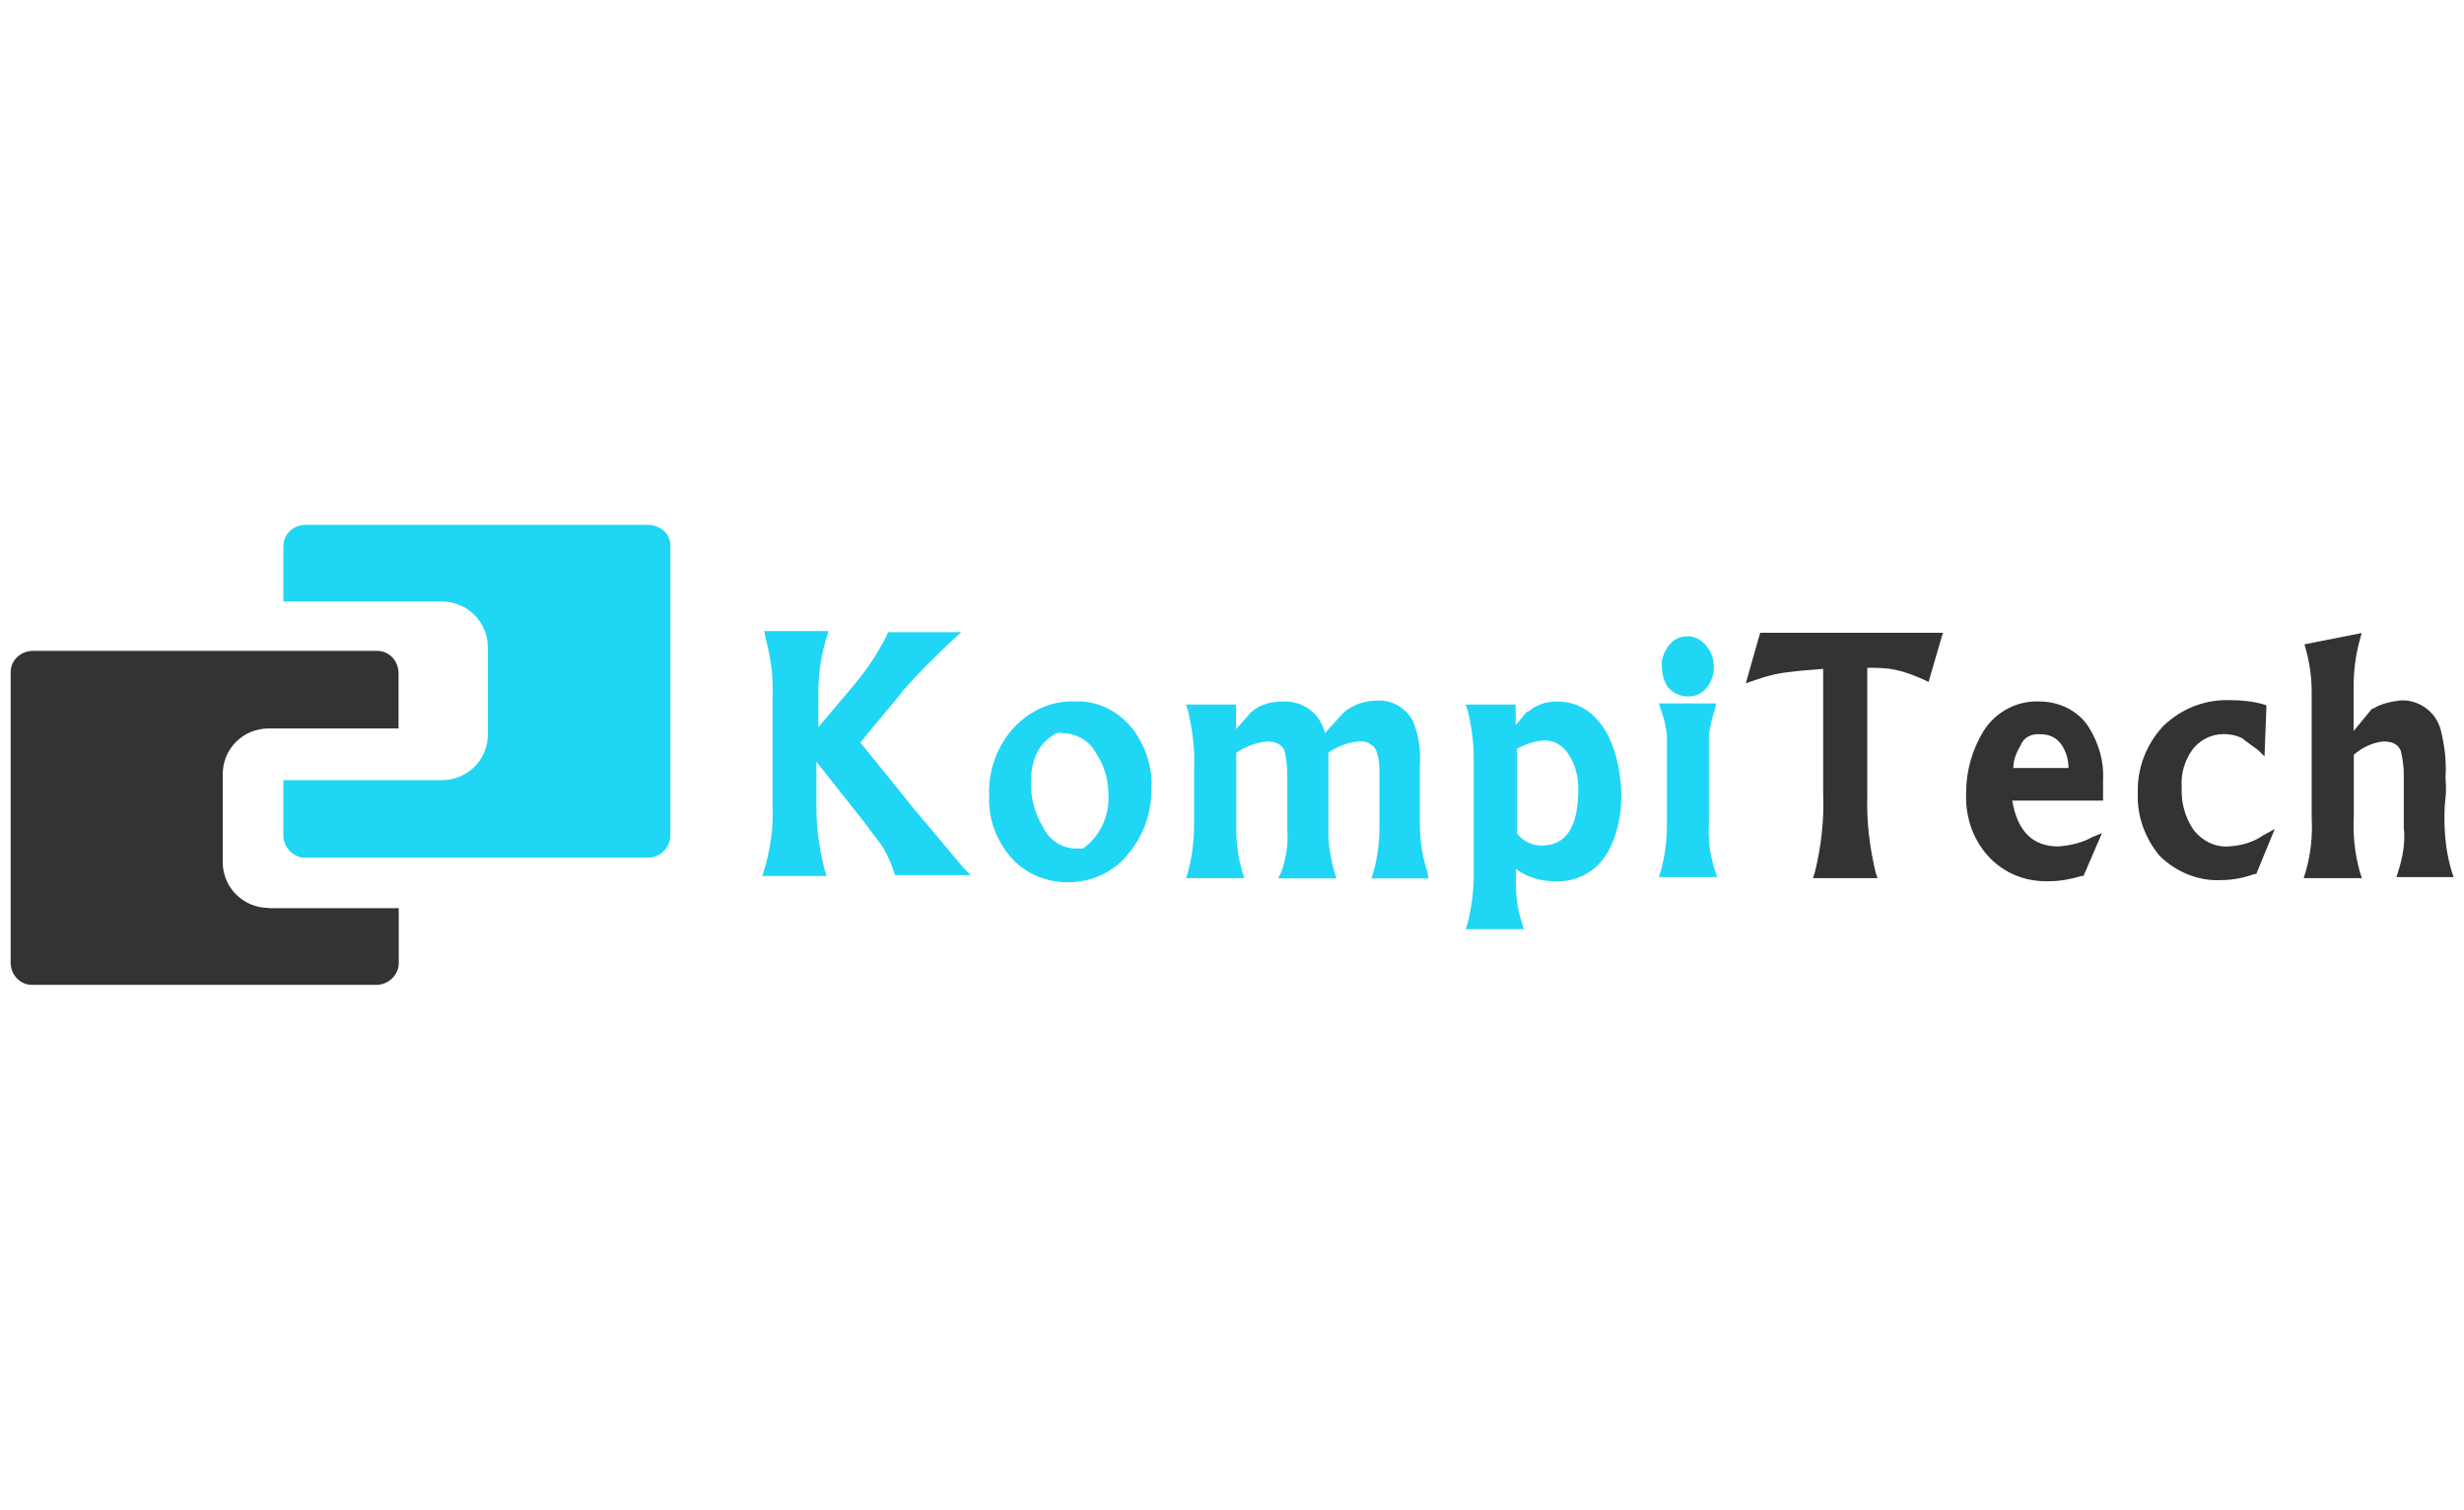
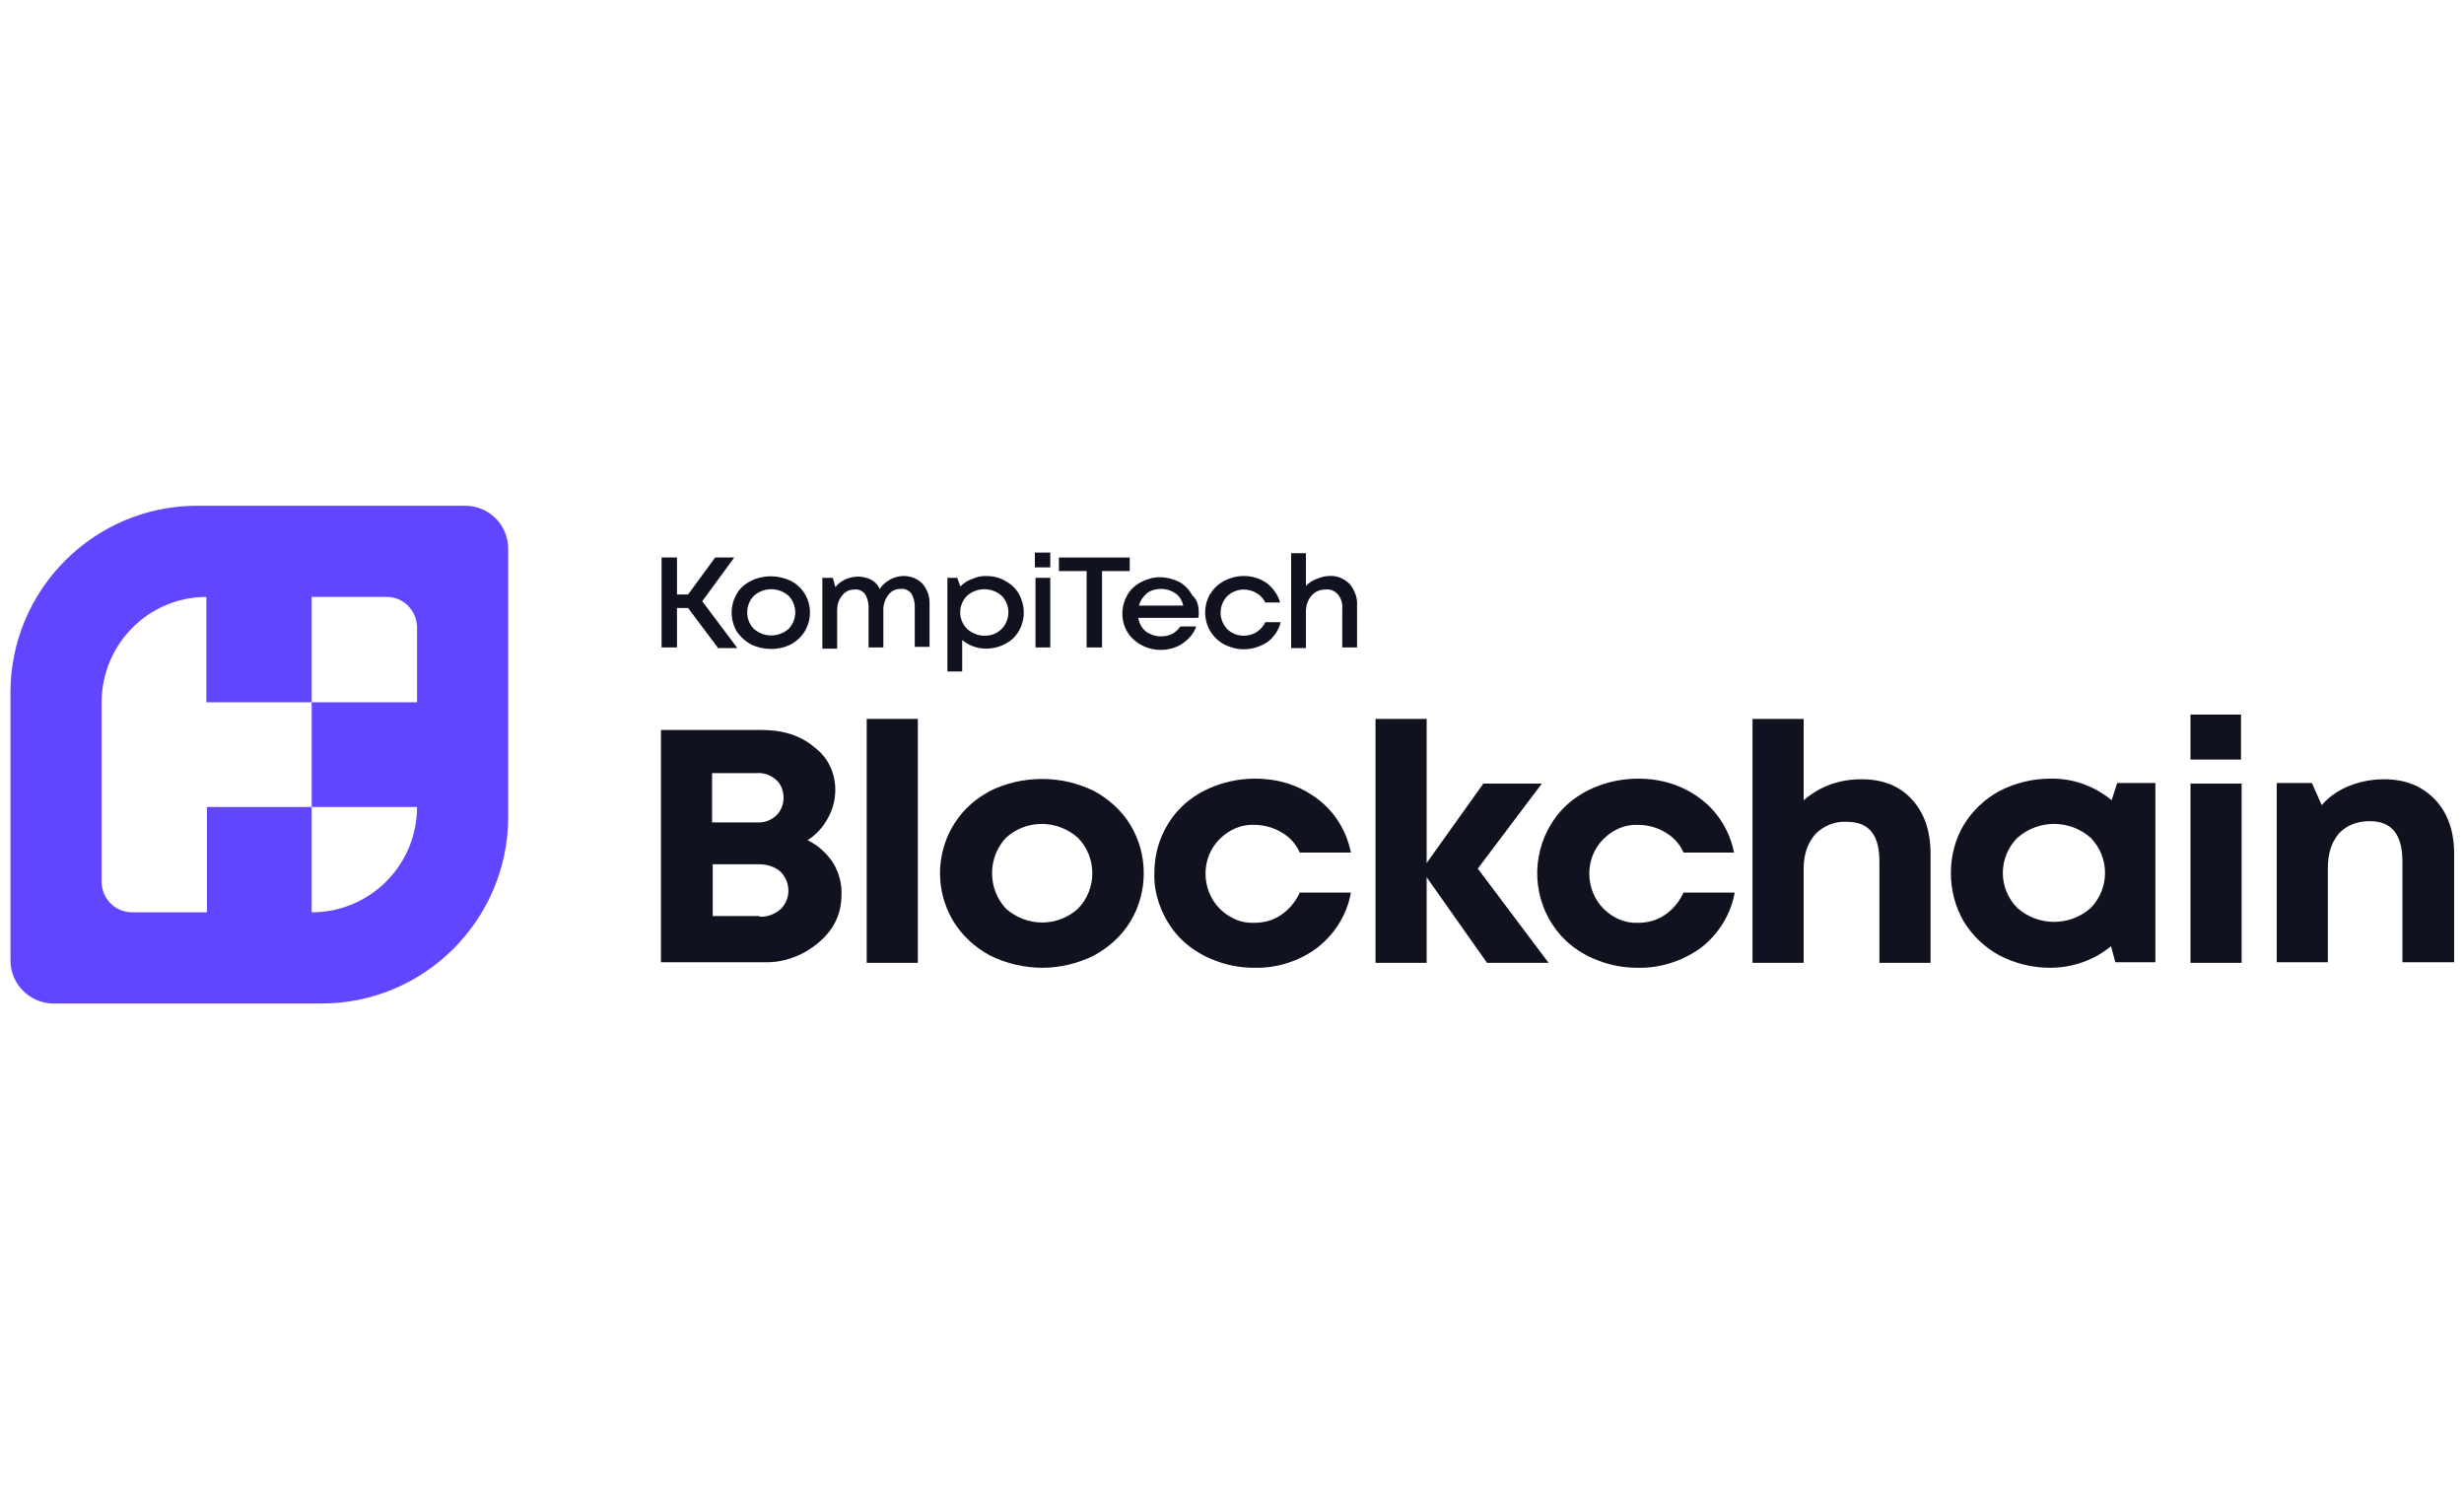
- <svg xmlns="http://www.w3.org/2000/svg" version="1.1" id="Õ_xBA__x2264__x201E__x5F_1" x="0px" y="0px" viewBox="0 0 1133.9 694.5" style="enable-background:new 0 0 1133.9 694.5;" xml:space="preserve">
+ <svg xmlns="http://www.w3.org/2000/svg" version="1.1" id="Layer_1" x="0px" y="0px" viewBox="0 0 400 245" style="enable-background:new 0 0 400 245;" xml:space="preserve">
  <style type="text/css">
- 	.st0{fill:#20D6F5;}
- 	.st1{fill:#333333;}
+ 	.st0{fill:#6146FF;}
+ 	.st1{fill:#10121F;}
</style>
-   <g>
-     <path class="st0" d="M419.4,370.8c-1.4-1.9-9.4-11.8-23.5-29.1c5.6-7,19.3-23,19.7-24c7.1-8,14.6-15.5,22.6-23l4.2-3.8h-33.8   l-0.5,1.4c-4.2,8.5-9.9,16.9-16,24c-5.2,6.1-10.3,12.2-15.5,18.3v-16.5c0-8.5,1.4-16.9,3.8-24.9l0.9-2.8h-29.6l0.5,2.8   c2.4,8.9,3.8,18.3,3.3,27.7v49.8c0.5,9.9-0.9,19.7-3.8,29.6l-0.9,2.8h29.6l-0.9-2.8c-2.4-9.4-3.8-18.8-3.8-28.2v-21.6l21.6,27.3   c2.8,3.8,5.6,7.5,8.5,11.3c2.4,3.8,4.2,8,5.6,12.2l0.5,1.4h34.8l-3.3-3.3C437.2,391.9,428.8,382,419.4,370.8z" />
-     <path class="st0" d="M494.6,322.8c-11.3-0.5-21.6,4.7-29.1,13.2c-7.1,8.5-10.8,19.3-10.3,30.1c-0.5,9.9,2.8,19.7,9.4,27.7   c6.6,8,16.5,12.2,26.8,12.2c10.8,0,21.6-4.7,28.2-13.6c7-8.5,10.3-18.8,10.3-29.6c0.5-9.9-2.8-19.7-8.9-27.7   C514.3,327,504.9,322.3,494.6,322.8z M498.3,390.5h-2.8c-6.6,0-12.7-3.8-15.5-9.9c-3.8-6.1-5.6-13.2-5.6-20.2   c0-11.3,3.8-18.8,11.8-23c0.9,0,1.9-0.5,2.8,0c6.6,0,12.7,3.8,15.5,9.4c3.8,5.6,5.6,12.2,5.6,19.3   C510.5,375.5,506.3,384.9,498.3,390.5z" />
-     <path class="st0" d="M653.4,378.7V352c0.5-6.6-0.5-13.2-2.8-19.3c-2.8-6.6-9.9-10.8-16.9-10.3c-5.6,0-11.3,1.9-15.5,5.6l-8.5,9.4   c-1.9-8.9-9.9-15-19.3-14.6c-5.6,0-10.8,1.4-15,5.2c-0.5,0.5-1.4,1.9-6.6,7.5v-11.3h-23l0.9,2.8c1.9,8.5,3.3,17.4,2.8,26.3v25.9   c0,7.5-0.9,15-2.8,22.1l-0.9,2.8h26.8l-0.9-2.8c-1.9-6.6-2.8-13.2-2.8-19.7v-35.2c4.2-2.8,8.9-4.7,14.1-5.2c4.2,0,6.6,1.4,8,3.8   c0.9,3.8,1.4,7.5,1.4,11.3v25.4c0.5,6.6-0.5,13.2-2.8,19.7l-1.4,2.8h26.8l-0.9-2.8c-1.4-5.2-2.4-10.3-2.8-15.5v-39.5   c3.8-2.8,8.5-4.7,13.6-5.2c3.3-0.5,6.1,0.9,8,3.3c1.4,2.8,1.9,6.6,1.9,9.9v26.3c0,7-0.9,14.1-2.8,20.7l-0.9,2.8h26.3l-0.5-2.8   C654.4,393.8,653.4,386.3,653.4,378.7z" />
-     <path class="st0" d="M716.4,322.8c-4.7,0-9.4,1.4-13.2,4.7h-0.5c-1.9,1.9-3.3,4.2-5.2,6.1v-9.4h-23l0.9,2.8   c1.9,7.5,2.8,15,2.8,22.6v52.6c0,7.5-0.9,15-2.8,22.6l-0.9,2.8h26.8l-0.9-2.8c-1.9-5.6-2.8-11.8-2.8-17.9v-7   c5.2,3.8,11.3,5.6,17.9,5.6c9.9,0.5,18.8-4.2,24-12.7c4.7-8,6.6-17.4,6.6-26.3c0-9.9-1.9-19.3-6.1-28.2   C734.3,328,726.7,322.8,716.4,322.8z M722.5,348.2c2.8,4.7,3.8,9.9,3.8,15c0,17.4-5.6,25.9-16.9,25.9c-4.2,0-8.5-1.9-11.3-5.6v-39   C709.4,338.8,717.3,339.3,722.5,348.2z" />
-     <path class="st0" d="M777,320.5c3.8,0,7-1.9,8.9-4.7c1.9-2.8,2.8-5.6,2.8-8.9c0-3.3-0.9-6.6-3.3-9.4c-1.9-2.8-5.2-4.7-8.9-4.7   c-3.8,0-7,1.9-8.9,4.7c-1.9,2.8-3.3,6.1-2.8,9.4c0,3.3,0.9,6.6,2.8,9.4C770,319,773.3,320.5,777,320.5z" />
-     <path class="st0" d="M786.4,379.2v-29.1c0-6.1,0-9.9,0-11.8c0.5-3.8,1.4-8,2.8-11.8l0.5-2.8h-26.3l0.9,2.8   c1.4,3.8,2.3,7.5,2.8,11.8c0,1.9,0,6.1,0,12.7v28.2c0,7.5-0.9,14.6-2.8,21.6l-0.9,2.8h26.8l-0.9-2.8   C786.9,393.8,786,386.7,786.4,379.2z" />
-     <path class="st1" d="M803.4,314.4l4.2-1.4c5.2-1.9,10.8-3.3,16.4-3.8c3.3-0.5,8.5-0.9,15-1.4v57.3c0.5,12.2-0.9,24.4-3.8,36.2   l-0.9,2.8H864l-0.9-2.8c-2.8-11.8-4.2-23.5-3.8-35.7v-58.3c4.2,0,8.5,0,12.7,0.9c4.7,0.9,9.4,2.8,13.6,4.7l1.9,0.9l6.6-22.6h-84.1   L803.4,314.4z" />
-     <path class="st1" d="M947.2,389.5c-11.8,0-18.8-7-21.2-21.1h41.8V359c0.5-8.5-1.9-16.9-6.6-24.4c-4.7-7.5-13.6-11.8-22.6-11.8   c-10.3-0.5-20.2,4.7-25.8,13.6c-5.2,8.5-8,18.3-8,28.2c-0.5,10.8,2.8,21.1,9.9,29.1c7.1,8,17.4,12.2,28.2,11.8   c5.2,0,9.9-0.9,15-2.4h0.9l8.5-19.7l-4.7,1.9C958.5,387.7,952.8,389.1,947.2,389.5z M939.2,337.9c3.8,0,7,1.4,9.4,4.7   c2.3,3.3,3.3,7.1,3.3,10.8l0,0h-25.4c0-3.8,1.4-7,3.3-10.3C931.2,339.3,935,337.4,939.2,337.9L939.2,337.9z" />
-     <path class="st1" d="M1025.7,389.5c-6.6,0.5-12.7-2.8-16.5-8c-3.8-5.6-5.6-12.7-5.2-19.3c-0.5-6.1,1.4-12.2,4.7-16.9   c3.3-4.7,8.9-7.5,14.6-7.5c2.8,0,5.6,0.5,8.5,1.9c2.3,1.9,5.2,3.8,7.5,5.6l2.8,2.8l0.9-23.5l-1.4-0.5c-5.2-1.4-9.9-1.9-15-1.9   c-11.8-0.5-22.6,3.8-31,11.8c-8,8.5-12.2,19.7-11.8,31c-0.5,10.3,3.3,20.7,9.9,28.7c7.5,7.5,17.9,11.8,28.2,11.3   c5.2,0,10.3-0.9,15.5-2.8h0.9l8.5-20.7l-5.2,2.8C1036.9,387.7,1031.3,389.1,1025.7,389.5z" />
-     <path class="st1" d="M1103.7,400.8l-0.9,2.8h26.3l-0.9-2.8c-2.4-8-3.3-16-3.3-24.4c0-1.9,0-5.2,0.5-9.4c0.5-4.2,0-7.5,0-9.4   c0.5-7.5-0.5-15-2.3-22.1c-2.3-8-9.9-13.6-18.3-13.2c-4.2,0.5-8.9,1.4-12.7,3.8h-0.5l-8.5,10.3v-20.2c0-7.5,0.9-14.6,2.8-21.6   l0.9-3.3l-26.3,5.2l0.5,1.9c1.9,6.6,2.8,13.2,2.8,20.2v57.8c0.5,8.5-0.5,16.9-2.8,24.9l-0.9,2.8h26.8l-0.9-2.8   c-2.4-8.5-3.3-17.4-2.8-26.3v-27.7c3.8-3.3,8.5-5.6,13.6-6.1c5.6,0,7,2.3,8,4.2c0.9,3.8,1.4,7.5,1.4,11.3v24.4   C1107,387.7,1105.6,394.7,1103.7,400.8z" />
-     <path class="st1" d="M123.7,417.8c-11.8,0-21.2-9.4-21.2-21.1v-40.4c0-11.8,9.4-21.1,21.2-21.1h59.7v-25.4c0-5.6-4.2-10.3-9.9-10.3   l0,0H15.2c-5.6,0-10.3,4.2-10.3,9.9l0,0v133.5c0,5.6,4.2,10.3,9.9,10.3l0,0h158.4c5.6,0,10.3-4.7,10.3-9.9l0,0v-25.4H123.7z" />
-     <path class="st0" d="M298.6,241.5H140.7c-5.6,0-10.3,4.2-10.3,9.9l0,0v25.4h72.9c11.8,0,21.2,9.4,21.2,21.1v40   c0,11.8-9.4,21.1-21.2,21.1h-72.9v25.4c0,5.6,4.7,10.3,9.9,10.3l0,0h157.9c5.6,0,10.3-4.7,10.3-10.3l0,0V251.8   C308.9,246.2,304.7,242,298.6,241.5L298.6,241.5z" />
+   <g id="Vrstva_2">
+     <g id="Vrstva_1-2">
+       <g id="kompitech_platform_color">
+         <g id="Logo">
+           <path class="st0" d="M75.5,82.1H32c-16.7,0-30.3,13.6-30.3,30.3v43.5c0,3.9,3.2,7,7,7l0,0h43.5c16.7,0,30.3-13.6,30.3-30.3V89.1      C82.5,85.2,79.4,82.1,75.5,82.1z M67.7,114H50.6V131h17.1c0,9.4-7.6,17.1-17.1,17.1V131H33.6v17.1H21.5c-2.8,0-5-2.2-5-5V114      c0-9.4,7.6-17.1,17-17.1c0,0,0,0,0,0V114h17.1V96.9h12.2c2.7,0,4.8,2.2,4.9,4.8c0,0,0,0,0,0V114z" />
+         </g>
+         <path class="st1" d="M116.5,105.1l-4.8-6.4h-1.8v6.4h-2.5V90.5h2.5v6h1.8l4.4-6h3.1l-5.2,7.1l5.7,7.6H116.5z" />
+         <path class="st1" d="M128.4,104.6c-2,1-4.4,1-6.5,0c-0.9-0.5-1.7-1.2-2.3-2.1c-1.1-1.9-1.1-4.2,0-6.1c0.5-0.9,1.3-1.6,2.3-2.1     c2-1,4.4-1,6.5,0c2.9,1.5,3.9,5.1,2.4,7.9c0,0.1-0.1,0.2-0.1,0.2C130.1,103.4,129.3,104.1,128.4,104.6z M122.4,102.1     c1.6,1.4,4,1.4,5.6,0c0.7-0.7,1.1-1.7,1.1-2.7c0-1-0.4-2-1.1-2.7c-1.6-1.4-4-1.4-5.6,0c-0.7,0.7-1.1,1.7-1.1,2.7     C121.3,100.5,121.7,101.4,122.4,102.1z" />
+         <path class="st1" d="M146.7,93.5c1.1,0,2.2,0.4,3,1.2c0.8,0.9,1.2,2,1.2,3.1v7.2h-2.4v-6.6c0-0.7-0.2-1.5-0.6-2.1     c-0.4-0.5-1.1-0.8-1.7-0.7c-0.8,0-1.5,0.3-2,1c-0.5,0.6-0.8,1.5-0.8,2.3v6.2H141v-6.6c0-0.7-0.2-1.5-0.6-2.1     c-0.4-0.5-1.1-0.8-1.7-0.7c-0.8,0-1.5,0.3-2,1c-0.6,0.7-0.8,1.5-0.8,2.4v6.2h-2.4V93.8h1.7l0.4,1.5c0.9-1.1,2.3-1.7,3.7-1.7     c0.7,0,1.5,0.2,2.1,0.5c0.6,0.3,1.1,0.8,1.4,1.5C143.7,94.3,145.2,93.5,146.7,93.5z" />
+         <path class="st1" d="M160,93.5c1.1,0,2.2,0.2,3.2,0.8c0.9,0.5,1.7,1.2,2.2,2.1c0.5,0.9,0.8,2,0.8,3c0,1.6-0.6,3.1-1.7,4.2     c-2.3,2.1-5.9,2.3-8.3,0.3v5.1h-2.4V93.8h1.6l0.5,1.4c0.5-0.5,1.2-1,1.9-1.2C158.4,93.7,159.2,93.5,160,93.5z M157,102.1     c0.8,0.7,1.8,1.1,2.8,1.1c1,0,2-0.3,2.8-1.1c0.7-0.7,1.1-1.7,1.1-2.7c0-1-0.4-2-1.1-2.7c-1.6-1.4-4-1.4-5.6,0     C155.5,98.2,155.5,100.6,157,102.1C156.9,102.1,157,102.1,157,102.1L157,102.1z" />
+         <path class="st1" d="M168,92.1v-2.4h2.5v2.4H168z M168.1,105.1V93.8h2.4v11.3H168.1z" />
+         <path class="st1" d="M183.4,90.5v2.2h-4.5v12.4h-2.5V92.7h-4.5v-2.2H183.4z" />
+         <path class="st1" d="M194.6,99.5c0,0.3,0,0.5-0.1,0.8h-9.7c0.1,0.8,0.5,1.6,1.2,2.2c0.7,0.5,1.6,0.8,2.4,0.8     c0.7,0,1.3-0.1,1.9-0.4c0.5-0.3,1-0.7,1.3-1.2h2.6c-0.4,1.1-1.2,2.1-2.3,2.8c-1,0.7-2.3,1-3.5,1c-1.6,0-3.2-0.6-4.4-1.7     c-1.2-1.1-1.8-2.6-1.8-4.2c0-1.1,0.3-2.1,0.8-3c0.5-0.9,1.3-1.6,2.2-2.1c1-0.5,2-0.8,3.1-0.8c1.1,0,2.2,0.3,3.2,0.8     c0.9,0.5,1.6,1.3,2.1,2.2C194.4,97.4,194.6,98.4,194.6,99.5z M188.5,95.6c-0.8,0-1.7,0.2-2.3,0.7c-0.6,0.5-1.1,1.2-1.3,2h7.2     c-0.2-0.8-0.6-1.5-1.3-2C190.2,95.9,189.4,95.6,188.5,95.6L188.5,95.6z" />
+         <path class="st1" d="M201.9,105.4c-1.1,0-2.2-0.3-3.2-0.8c-2.9-1.6-3.9-5.2-2.3-8.1c0,0,0-0.1,0.1-0.1c0.5-0.9,1.3-1.6,2.2-2.1     c1-0.5,2.1-0.8,3.2-0.8c1.4,0,2.7,0.4,3.8,1.2c1,0.8,1.8,1.9,2.1,3.1h-2.4c-0.3-0.6-0.8-1.2-1.4-1.5c-0.6-0.4-1.4-0.6-2.1-0.6     c-1,0-2,0.4-2.7,1.1c-1.4,1.5-1.4,3.8,0,5.3c0.7,0.7,1.7,1.1,2.7,1.1c0.7,0,1.5-0.2,2.1-0.6c0.6-0.4,1.1-0.9,1.4-1.6h2.5     c-0.3,1.3-1.1,2.4-2.1,3.2C204.6,105,203.2,105.4,201.9,105.4z" />
+         <path class="st1" d="M215.8,93.5c1.2-0.1,2.4,0.4,3.3,1.3c0.8,1,1.3,2.2,1.2,3.5v6.8h-2.4v-6.3c0.1-0.8-0.2-1.7-0.7-2.3     c-0.5-0.6-1.3-0.9-2-0.8c-0.9,0-1.7,0.3-2.3,1c-0.6,0.7-0.9,1.6-0.9,2.5v6h-2.4V89.8h2.4v5.3c0.5-0.5,1.1-0.9,1.7-1.1     C214.4,93.7,215.1,93.5,215.8,93.5z" />
+         <path class="st1" d="M131.1,136.4c1.7,0.8,3.1,2.1,4.1,3.6c1,1.6,1.5,3.5,1.4,5.3c0,3-1.2,5.6-3.7,7.7c-2.5,2.1-5.6,3.3-8.8,3.2     h-16.8v-37.7h16.4c3.4,0,6.3,0.9,8.5,2.8c2.2,1.6,3.4,4.2,3.4,6.9c0,1.6-0.4,3.2-1.2,4.6C133.6,134.3,132.5,135.5,131.1,136.4z      M126,132.4c0.8-0.8,1.2-1.8,1.2-2.9c0-1.1-0.4-2.2-1.2-2.9c-0.9-0.8-2-1.2-3.2-1.1h-7.2v8h7.2C124,133.6,125.1,133.2,126,132.4z      M123.3,148.8c1.2,0.1,2.5-0.4,3.4-1.2c1.7-1.6,1.7-4.3,0.1-6c0,0-0.1-0.1-0.1-0.1c-0.9-0.8-2.2-1.2-3.4-1.2h-7.6v8.4H123.3z" />
+         <path class="st1" d="M140.7,156.3v-39.6h8.3v39.6H140.7z" />
+         <path class="st1" d="M169.2,157.1c-2.9,0-5.9-0.7-8.5-2c-2.4-1.3-4.5-3.2-5.9-5.5c-4.3-7.1-2.1-16.3,4.9-20.6     c0.3-0.2,0.7-0.4,1-0.6c5.3-2.6,11.6-2.6,16.9,0c2.4,1.3,4.5,3.2,5.9,5.5c2.9,4.8,2.9,10.9,0,15.7c-1.4,2.3-3.5,4.2-5.9,5.5     C175,156.4,172.1,157.1,169.2,157.1z M163.3,147.5c3.4,3,8.4,3,11.7,0c3.1-3.2,3.1-8.3,0-11.5c-3.4-3-8.4-3-11.7,0     C160.3,139.2,160.3,144.3,163.3,147.5z" />
+         <path class="st1" d="M203.6,157.1c-2.2,0-4.4-0.4-6.4-1.2c-1.9-0.7-3.7-1.8-5.2-3.2c-1.5-1.4-2.6-3.1-3.4-4.9     c-0.8-1.9-1.3-4-1.2-6.1c0-2.1,0.4-4.1,1.2-6c0.8-1.8,1.9-3.5,3.4-4.9c1.5-1.4,3.3-2.5,5.2-3.2c2.1-0.8,4.3-1.2,6.5-1.2     c3.9,0,7.3,1.1,10.2,3.3c2.8,2.1,4.7,5.2,5.4,8.7H211c-0.6-1.4-1.7-2.6-3-3.3c-1.3-0.8-2.9-1.2-4.4-1.2c-2.1-0.1-4.1,0.8-5.6,2.3     c-1.5,1.5-2.3,3.5-2.3,5.6c0,2.1,0.8,4.2,2.3,5.7c1.5,1.5,3.5,2.4,5.6,2.3c1.6,0,3.1-0.4,4.4-1.3c1.3-0.9,2.3-2.1,3-3.6h8.3     c-0.6,3.5-2.6,6.7-5.4,8.9C211,156,207.3,157.2,203.6,157.1z" />
+         <path class="st1" d="M251.4,156.3h-10l-9.8-13.9v13.9h-8.3v-39.6h8.3v23.4l9.2-12.9h9.5L239.9,141L251.4,156.3z" />
+         <path class="st1" d="M265.8,157.1c-2.2,0-4.4-0.4-6.4-1.2c-1.9-0.7-3.7-1.8-5.2-3.2c-4.6-4.4-5.9-11.2-3.4-17     c0.8-1.8,1.9-3.5,3.4-4.9c1.5-1.4,3.3-2.5,5.2-3.2c2.1-0.8,4.3-1.2,6.5-1.2c3.9,0,7.3,1.1,10.2,3.3c2.8,2.1,4.7,5.2,5.4,8.7h-8.2     c-0.6-1.4-1.7-2.6-3-3.3c-1.3-0.8-2.9-1.2-4.4-1.2c-2.1-0.1-4.1,0.8-5.6,2.3c-1.5,1.5-2.3,3.5-2.3,5.6c0,2.1,0.8,4.2,2.3,5.7     c1.5,1.5,3.5,2.4,5.6,2.3c1.6,0,3.1-0.4,4.4-1.3c1.3-0.9,2.3-2.1,3-3.6h8.3c-0.6,3.5-2.6,6.7-5.4,8.9     C273.2,156,269.5,157.2,265.8,157.1z" />
+         <path class="st1" d="M302.2,126.5c3.5,0,6.2,1.1,8.2,3.3c2,2.2,3,5.1,3,8.8v17.7h-8.3v-16.4c0-2.2-0.4-3.8-1.3-4.9     c-0.9-1.1-2.2-1.6-4.1-1.6c-1.9-0.1-3.7,0.7-5,2c-1.2,1.4-1.9,3.2-1.9,5.6v15.3h-8.3v-39.6h8.3v13.2     C295.5,127.6,298.6,126.5,302.2,126.5z" />
+         <path class="st1" d="M343.7,127.1h6.2v29.1h-6.5l-0.7-2.6c-2.8,2.3-6.3,3.5-9.9,3.5c-2.9,0-5.7-0.7-8.2-2     c-2.4-1.3-4.4-3.2-5.8-5.5c-1.4-2.4-2.1-5.1-2.1-7.9c0-2.7,0.7-5.5,2.1-7.8c1.4-2.3,3.4-4.2,5.8-5.5c2.5-1.3,5.4-2,8.2-2     c3.7-0.1,7.2,1.2,10,3.5L343.7,127.1z M327.5,147.4c3.4,3,8.5,3,11.9,0c3.1-3.2,3.1-8.2,0-11.4c-3.4-3-8.5-3-11.9,0     C324.4,139.1,324.3,144.2,327.5,147.4C327.5,147.4,327.5,147.4,327.5,147.4L327.5,147.4z" />
+         <path class="st1" d="M355.6,123.3V116h8.2v7.3H355.6z M355.6,156.3v-29.1h8.3v29.1H355.6z" />
+         <path class="st1" d="M387,126.5c3.5,0,6.2,1.1,8.3,3.3c2.1,2.2,3.1,5.2,3.1,8.8v17.6H390v-16.4c0-4.4-1.8-6.5-5.3-6.5     c-2.1,0-3.8,0.7-5,2c-1.2,1.4-1.8,3.2-1.8,5.6v15.3h-8.3v-29.1h5.7l1.6,3.6c1.2-1.4,2.7-2.4,4.4-3.1     C383,126.9,385,126.5,387,126.5z" />
+       </g>
+     </g>
  </g>
</svg>
